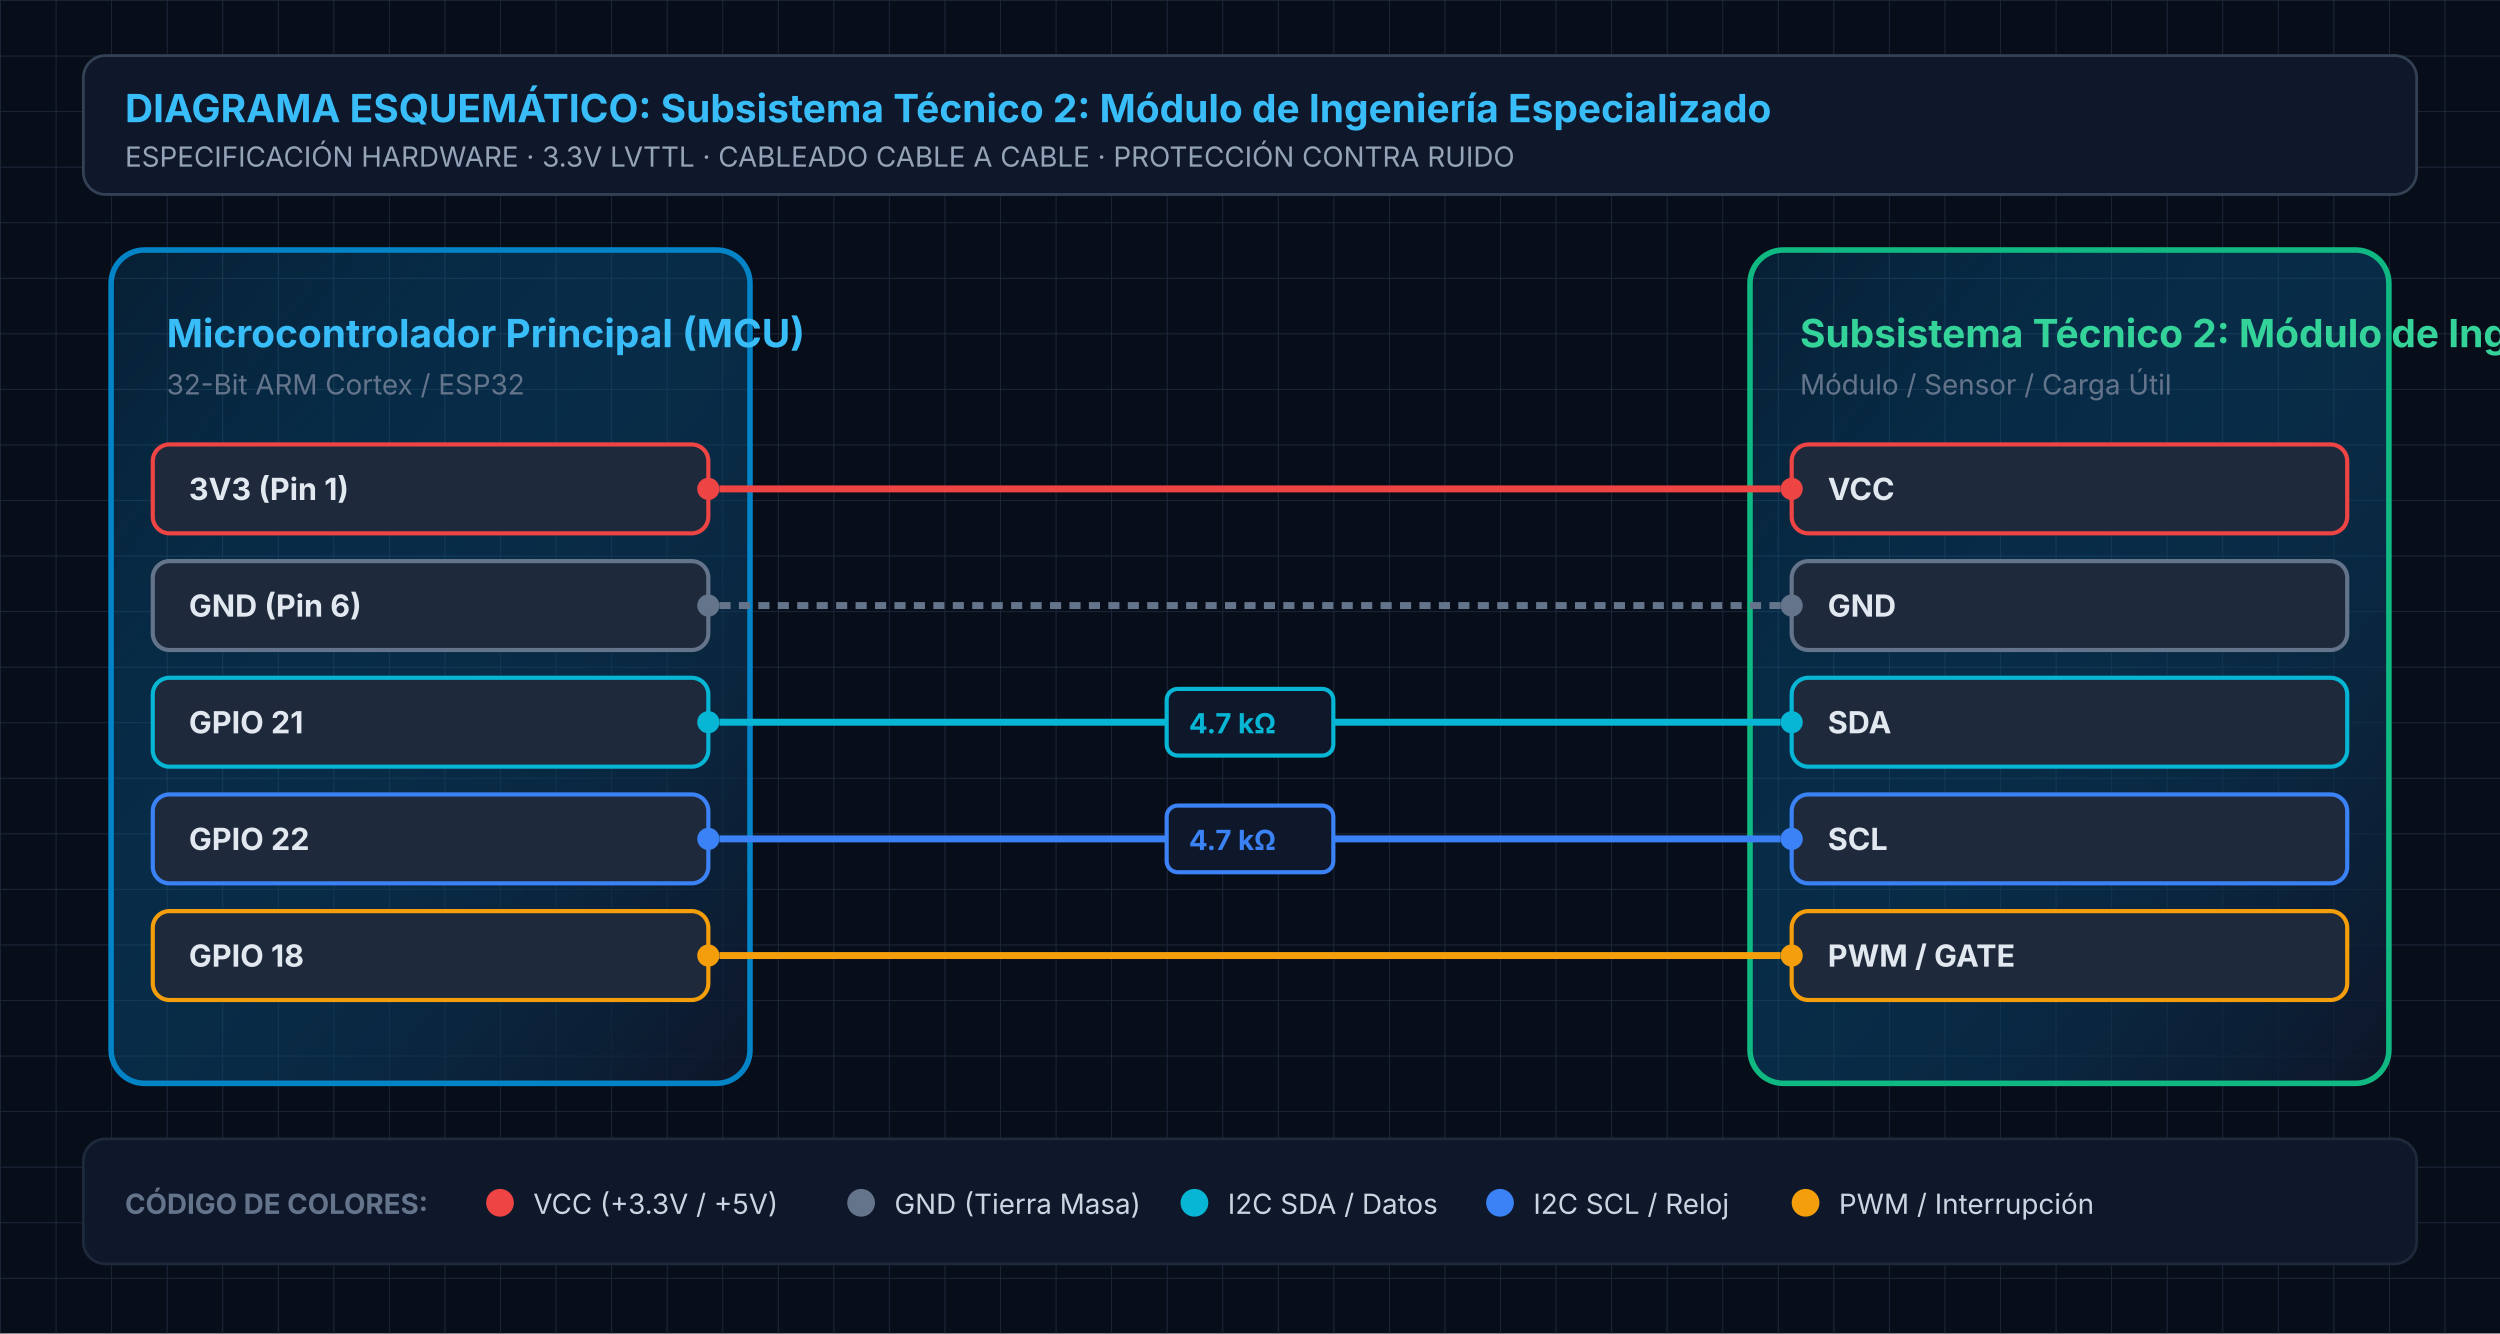
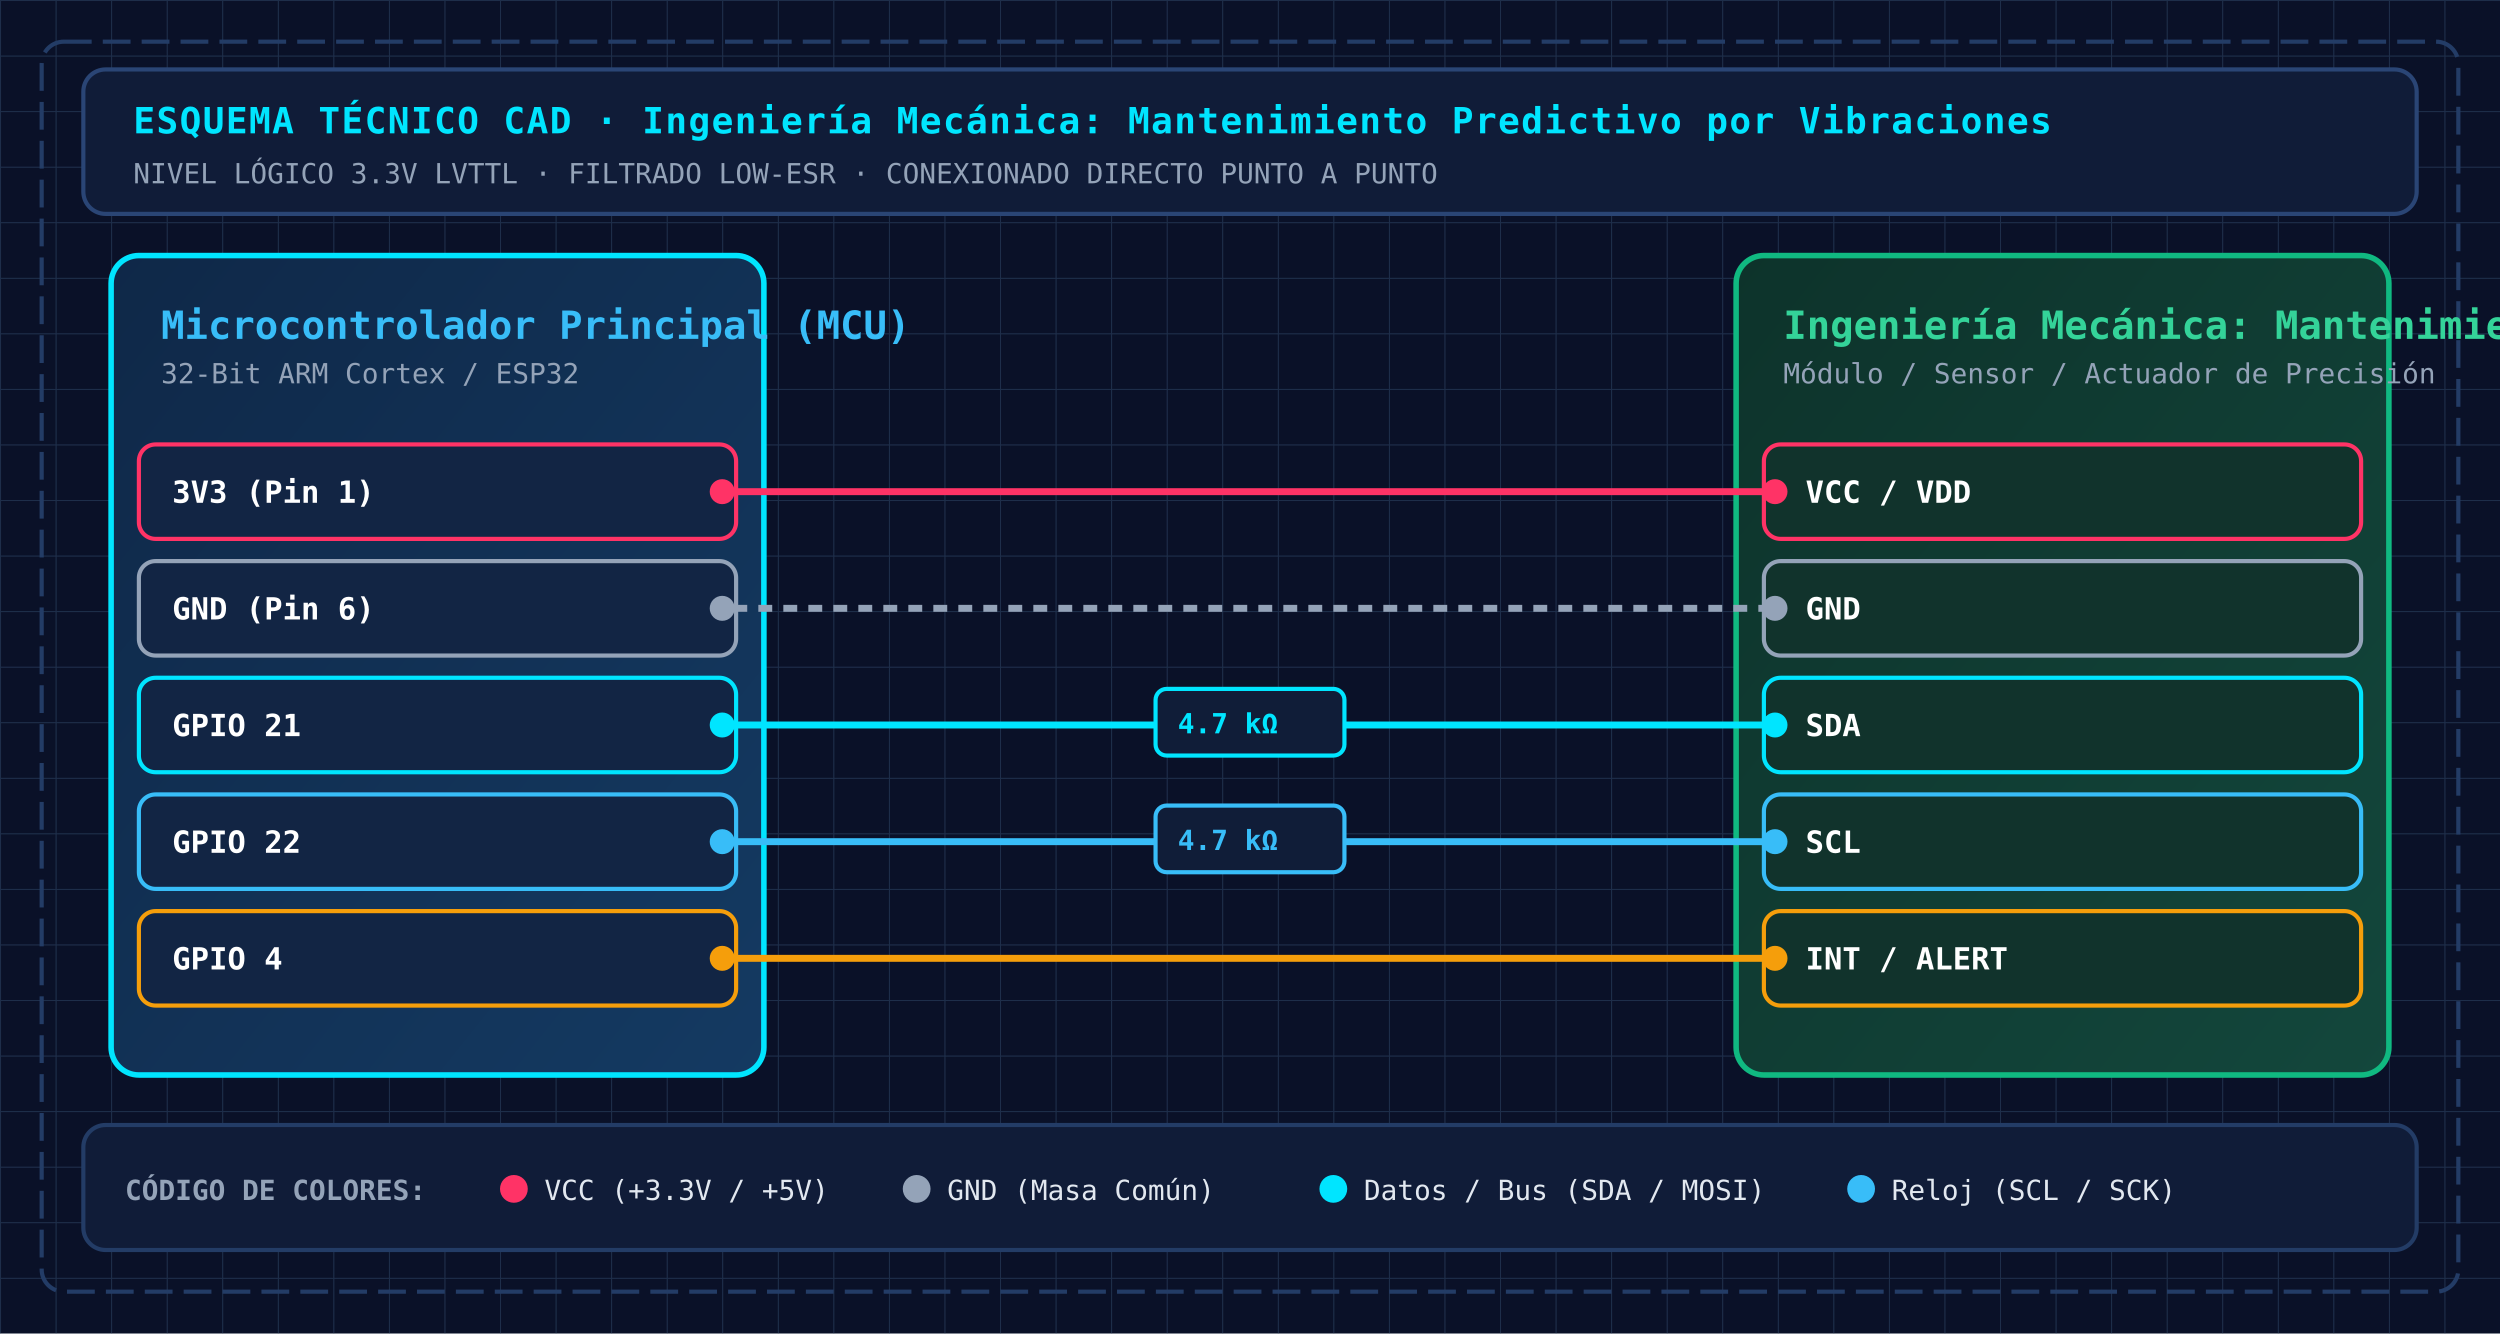
- <svg xmlns="http://www.w3.org/2000/svg" viewBox="0 0 900 480" width="100%" height="100%" style="background:#080D1A; font-family:-apple-system,BlinkMacSystemFont,monospace;">
+ <svg xmlns="http://www.w3.org/2000/svg" viewBox="0 0 900 480" width="900" height="480" style="background:#0A1128; font-family:ui-monospace,SFMono-Regular,Menlo,Monaco,Consolas,monospace;">
  <defs>
    <pattern id="grid_guide-027_2" width="20" height="20" patternUnits="userSpaceOnUse">
-       <path d="M 20 0 L 0 0 0 20" fill="none" stroke="#1E293B" stroke-width="0.6" />
+       <path d="M 20 0 L 0 0 0 20" fill="none" stroke="#1E2E4A" stroke-width="0.75" />
    </pattern>
-     <linearGradient id="glow_guide-027_2" x1="0%" y1="0%" x2="100%" y2="100%">
-       <stop offset="0%" stop-color="#0284C7" stop-opacity="0.15" />
-       <stop offset="100%" stop-color="#0F172A" stop-opacity="0.8" />
+     <linearGradient id="glow_mcu_guide-027_2" x1="0%" y1="0%" x2="100%" y2="100%">
+       <stop offset="0%" stop-color="#0F2848" />
+       <stop offset="100%" stop-color="#143A62" />
+     </linearGradient>
+     <linearGradient id="glow_mod_guide-027_2" x1="0%" y1="0%" x2="100%" y2="100%">
+       <stop offset="0%" stop-color="#0D332B" />
+       <stop offset="100%" stop-color="#13473C" />
    </linearGradient>
  </defs>
-   <rect width="100%" height="100%" fill="#080D1A" />
+   <rect width="100%" height="100%" fill="#0A1128" />
  <rect width="100%" height="100%" fill="url(#grid_guide-027_2)" />
-   <rect x="30" y="20" width="840" height="50" rx="8" fill="#0F172A" stroke="#334155" stroke-width="1" />
-   <text x="45" y="44" fill="#38BDF8" font-size="14" font-weight="bold">DIAGRAMA ESQUEMÁTICO: Subsistema Técnico 2: Módulo de Ingeniería Especializado</text>
-   <text x="45" y="60" fill="#94A3B8" font-size="10">ESPECIFICACIÓN HARDWARE · 3.3V LVTTL · CABLEADO CABLE A CABLE · PROTECCIÓN CONTRA RUIDO</text>
-   <rect x="40" y="90" width="230" height="300" rx="12" fill="url(#glow_guide-027_2)" stroke="#0284C7" stroke-width="2" />
-   <text x="60" y="125" fill="#38BDF8" font-size="14" font-weight="bold">Microcontrolador Principal (MCU)</text>
-   <text x="60" y="142" fill="#64748B" font-size="10">32-Bit ARM Cortex / ESP32</text>
-   <rect x="55" y="160" width="200" height="32" rx="6" fill="#1E293B" stroke="#EF4444" stroke-width="1.5" />
-   <text x="68" y="180" fill="#E2E8F0" font-size="11" font-weight="bold">3V3 (Pin 1)</text>
-   <circle cx="255" cy="176" r="4" fill="#EF4444" />
-   <rect x="55" y="202" width="200" height="32" rx="6" fill="#1E293B" stroke="#64748B" stroke-width="1.5" />
-   <text x="68" y="222" fill="#E2E8F0" font-size="11" font-weight="bold">GND (Pin 6)</text>
-   <circle cx="255" cy="218" r="4" fill="#64748B" />
-   <rect x="55" y="244" width="200" height="32" rx="6" fill="#1E293B" stroke="#06B6D4" stroke-width="1.5" />
-   <text x="68" y="264" fill="#E2E8F0" font-size="11" font-weight="bold">GPIO 21</text>
-   <circle cx="255" cy="260" r="4" fill="#06B6D4" />
-   <rect x="55" y="286" width="200" height="32" rx="6" fill="#1E293B" stroke="#3B82F6" stroke-width="1.5" />
-   <text x="68" y="306" fill="#E2E8F0" font-size="11" font-weight="bold">GPIO 22</text>
-   <circle cx="255" cy="302" r="4" fill="#3B82F6" />
-   <rect x="55" y="328" width="200" height="32" rx="6" fill="#1E293B" stroke="#F59E0B" stroke-width="1.5" />
-   <text x="68" y="348" fill="#E2E8F0" font-size="11" font-weight="bold">GPIO 18</text>
-   <circle cx="255" cy="344" r="4" fill="#F59E0B" />
-   <rect x="630" y="90" width="230" height="300" rx="12" fill="url(#glow_guide-027_2)" stroke="#10B981" stroke-width="2" />
-   <text x="648" y="125" fill="#34D399" font-size="14" font-weight="bold">Subsistema Técnico 2: Módulo de Ing</text>
-   <text x="648" y="142" fill="#64748B" font-size="10">Módulo / Sensor / Carga Útil</text>
-   <rect x="645" y="160" width="200" height="32" rx="6" fill="#1E293B" stroke="#EF4444" stroke-width="1.5" />
-   <text x="658" y="180" fill="#E2E8F0" font-size="11" font-weight="bold">VCC</text>
-   <circle cx="645" cy="176" r="4" fill="#EF4444" />
-   <rect x="645" y="202" width="200" height="32" rx="6" fill="#1E293B" stroke="#64748B" stroke-width="1.5" />
-   <text x="658" y="222" fill="#E2E8F0" font-size="11" font-weight="bold">GND</text>
-   <circle cx="645" cy="218" r="4" fill="#64748B" />
-   <rect x="645" y="244" width="200" height="32" rx="6" fill="#1E293B" stroke="#06B6D4" stroke-width="1.5" />
-   <text x="658" y="264" fill="#E2E8F0" font-size="11" font-weight="bold">SDA</text>
-   <circle cx="645" cy="260" r="4" fill="#06B6D4" />
-   <rect x="645" y="286" width="200" height="32" rx="6" fill="#1E293B" stroke="#3B82F6" stroke-width="1.5" />
-   <text x="658" y="306" fill="#E2E8F0" font-size="11" font-weight="bold">SCL</text>
-   <circle cx="645" cy="302" r="4" fill="#3B82F6" />
-   <rect x="645" y="328" width="200" height="32" rx="6" fill="#1E293B" stroke="#F59E0B" stroke-width="1.5" />
-   <text x="658" y="348" fill="#E2E8F0" font-size="11" font-weight="bold">PWM / GATE</text>
-   <circle cx="645" cy="344" r="4" fill="#F59E0B" />
-   <path d="M 259 176 L 641 176" fill="none" stroke="#EF4444" stroke-width="2.5" />
-   <path d="M 259 218 L 641 218" fill="none" stroke="#64748B" stroke-width="2.5" stroke-dasharray="4,3" />
-   <path d="M 259 260 L 641 260" fill="none" stroke="#06B6D4" stroke-width="2.5" />
-   <path d="M 259 302 L 641 302" fill="none" stroke="#3B82F6" stroke-width="2.5" />
-   <path d="M 259 344 L 641 344" fill="none" stroke="#F59E0B" stroke-width="2.5" />
-   <rect x="420" y="248" width="60" height="24" rx="4" fill="#0F172A" stroke="#06B6D4" stroke-width="1.5" />
-   <text x="428" y="264" fill="#06B6D4" font-size="10" font-weight="bold">4.7 kΩ</text>
-   <rect x="420" y="290" width="60" height="24" rx="4" fill="#0F172A" stroke="#3B82F6" stroke-width="1.5" />
-   <text x="428" y="306" fill="#3B82F6" font-size="10" font-weight="bold">4.7 kΩ</text>
-   <rect x="30" y="410" width="840" height="45" rx="8" fill="#0F172A" stroke="#1E293B" stroke-width="1" />
-   <text x="45" y="437" fill="#64748B" font-size="10" font-weight="bold">CÓDIGO DE COLORES:</text>
-   <circle cx="180" cy="433" r="5" fill="#EF4444" />
-   <text x="192" y="437" fill="#CBD5E1" font-size="10">VCC (+3.3V / +5V)</text>
-   <circle cx="310" cy="433" r="5" fill="#64748B" />
-   <text x="322" y="437" fill="#CBD5E1" font-size="10">GND (Tierra Masa)</text>
-   <circle cx="430" cy="433" r="5" fill="#06B6D4" />
-   <text x="442" y="437" fill="#CBD5E1" font-size="10">I2C SDA / Datos</text>
-   <circle cx="540" cy="433" r="5" fill="#3B82F6" />
-   <text x="552" y="437" fill="#CBD5E1" font-size="10">I2C SCL / Reloj</text>
-   <circle cx="650" cy="433" r="5" fill="#F59E0B" />
-   <text x="662" y="437" fill="#CBD5E1" font-size="10">PWM / Interrupción</text>
+   <rect x="15" y="15" width="870" height="450" rx="8" fill="none" stroke="#233C66" stroke-width="1.5" stroke-dasharray="10,4" />
+   <rect x="30" y="25" width="840" height="52" rx="8" fill="#101C38" stroke="#2A4575" stroke-width="1.5" />
+   <text x="48" y="48" fill="#00E5FF" font-size="13" font-weight="bold" letter-spacing="0.5">ESQUEMA TÉCNICO CAD · Ingeniería Mecánica: Mantenimiento Predictivo por Vibraciones</text>
+   <text x="48" y="66" fill="#94A3B8" font-size="10">NIVEL LÓGICO 3.3V LVTTL · FILTRADO LOW-ESR · CONEXIONADO DIRECTO PUNTO A PUNTO</text>
+   <rect x="40" y="92" width="235" height="295" rx="10" fill="url(#glow_mcu_guide-027_2)" stroke="#00E5FF" stroke-width="2" />
+   <text x="58" y="122" fill="#38BDF8" font-size="14" font-weight="bold">Microcontrolador Principal (MCU)</text>
+   <text x="58" y="138" fill="#94A3B8" font-size="10">32-Bit ARM Cortex / ESP32</text>
+   <rect x="50" y="160" width="215" height="34" rx="6" fill="#122544" stroke="#FF3366" stroke-width="1.5" />
+   <text x="62" y="181" fill="#FFFFFF" font-size="11" font-weight="bold">3V3 (Pin 1)</text>
+   <circle cx="260" cy="177" r="4.5" fill="#FF3366" />
+   <rect x="50" y="202" width="215" height="34" rx="6" fill="#122544" stroke="#94A3B8" stroke-width="1.5" />
+   <text x="62" y="223" fill="#FFFFFF" font-size="11" font-weight="bold">GND (Pin 6)</text>
+   <circle cx="260" cy="219" r="4.5" fill="#94A3B8" />
+   <rect x="50" y="244" width="215" height="34" rx="6" fill="#122544" stroke="#00E5FF" stroke-width="1.5" />
+   <text x="62" y="265" fill="#FFFFFF" font-size="11" font-weight="bold">GPIO 21</text>
+   <circle cx="260" cy="261" r="4.5" fill="#00E5FF" />
+   <rect x="50" y="286" width="215" height="34" rx="6" fill="#122544" stroke="#38BDF8" stroke-width="1.5" />
+   <text x="62" y="307" fill="#FFFFFF" font-size="11" font-weight="bold">GPIO 22</text>
+   <circle cx="260" cy="303" r="4.5" fill="#38BDF8" />
+   <rect x="50" y="328" width="215" height="34" rx="6" fill="#122544" stroke="#F59E0B" stroke-width="1.5" />
+   <text x="62" y="349" fill="#FFFFFF" font-size="11" font-weight="bold">GPIO 4</text>
+   <circle cx="260" cy="345" r="4.5" fill="#F59E0B" />
+   <rect x="625" y="92" width="235" height="295" rx="10" fill="url(#glow_mod_guide-027_2)" stroke="#10B981" stroke-width="2" />
+   <text x="642" y="122" fill="#34D399" font-size="14" font-weight="bold">Ingeniería Mecánica: Mantenimiento </text>
+   <text x="642" y="138" fill="#94A3B8" font-size="10">Módulo / Sensor / Actuador de Precisión</text>
+   <rect x="635" y="160" width="215" height="34" rx="6" fill="#11332C" stroke="#FF3366" stroke-width="1.5" />
+   <text x="650" y="181" fill="#FFFFFF" font-size="11" font-weight="bold">VCC / VDD</text>
+   <circle cx="639" cy="177" r="4.5" fill="#FF3366" />
+   <rect x="635" y="202" width="215" height="34" rx="6" fill="#11332C" stroke="#94A3B8" stroke-width="1.5" />
+   <text x="650" y="223" fill="#FFFFFF" font-size="11" font-weight="bold">GND</text>
+   <circle cx="639" cy="219" r="4.5" fill="#94A3B8" />
+   <rect x="635" y="244" width="215" height="34" rx="6" fill="#11332C" stroke="#00E5FF" stroke-width="1.5" />
+   <text x="650" y="265" fill="#FFFFFF" font-size="11" font-weight="bold">SDA</text>
+   <circle cx="639" cy="261" r="4.5" fill="#00E5FF" />
+   <rect x="635" y="286" width="215" height="34" rx="6" fill="#11332C" stroke="#38BDF8" stroke-width="1.5" />
+   <text x="650" y="307" fill="#FFFFFF" font-size="11" font-weight="bold">SCL</text>
+   <circle cx="639" cy="303" r="4.5" fill="#38BDF8" />
+   <rect x="635" y="328" width="215" height="34" rx="6" fill="#11332C" stroke="#F59E0B" stroke-width="1.5" />
+   <text x="650" y="349" fill="#FFFFFF" font-size="11" font-weight="bold">INT / ALERT</text>
+   <circle cx="639" cy="345" r="4.5" fill="#F59E0B" />
+   <path d="M 264 177 L 635 177" fill="none" stroke="#FF3366" stroke-width="2.5" />
+   <path d="M 264 219 L 635 219" fill="none" stroke="#94A3B8" stroke-width="2.5" stroke-dasharray="5,4" />
+   <path d="M 264 261 L 635 261" fill="none" stroke="#00E5FF" stroke-width="2.5" />
+   <path d="M 264 303 L 635 303" fill="none" stroke="#38BDF8" stroke-width="2.5" />
+   <path d="M 264 345 L 635 345" fill="none" stroke="#F59E0B" stroke-width="2.5" />
+   <rect x="416" y="248" width="68" height="24" rx="4" fill="#101D38" stroke="#00E5FF" stroke-width="1.5" />
+   <text x="424" y="264" fill="#00E5FF" font-size="10" font-weight="bold">4.7 kΩ</text>
+   <rect x="416" y="290" width="68" height="24" rx="4" fill="#101D38" stroke="#38BDF8" stroke-width="1.5" />
+   <text x="424" y="306" fill="#38BDF8" font-size="10" font-weight="bold">4.7 kΩ</text>
+   <rect x="30" y="405" width="840" height="45" rx="8" fill="#101C38" stroke="#233C66" stroke-width="1.5" />
+   <text x="45" y="432" fill="#94A3B8" font-size="10" font-weight="bold">CÓDIGO DE COLORES:</text>
+   <circle cx="185" cy="428" r="5" fill="#FF3366" />
+   <text x="196" y="432" fill="#E2E8F0" font-size="10">VCC (+3.3V / +5V)</text>
+   <circle cx="330" cy="428" r="5" fill="#94A3B8" />
+   <text x="341" y="432" fill="#E2E8F0" font-size="10">GND (Masa Común)</text>
+   <circle cx="480" cy="428" r="5" fill="#00E5FF" />
+   <text x="491" y="432" fill="#E2E8F0" font-size="10">Datos / Bus (SDA / MOSI)</text>
+   <circle cx="670" cy="428" r="5" fill="#38BDF8" />
+   <text x="681" y="432" fill="#E2E8F0" font-size="10">Reloj (SCL / SCK)</text>
</svg>
